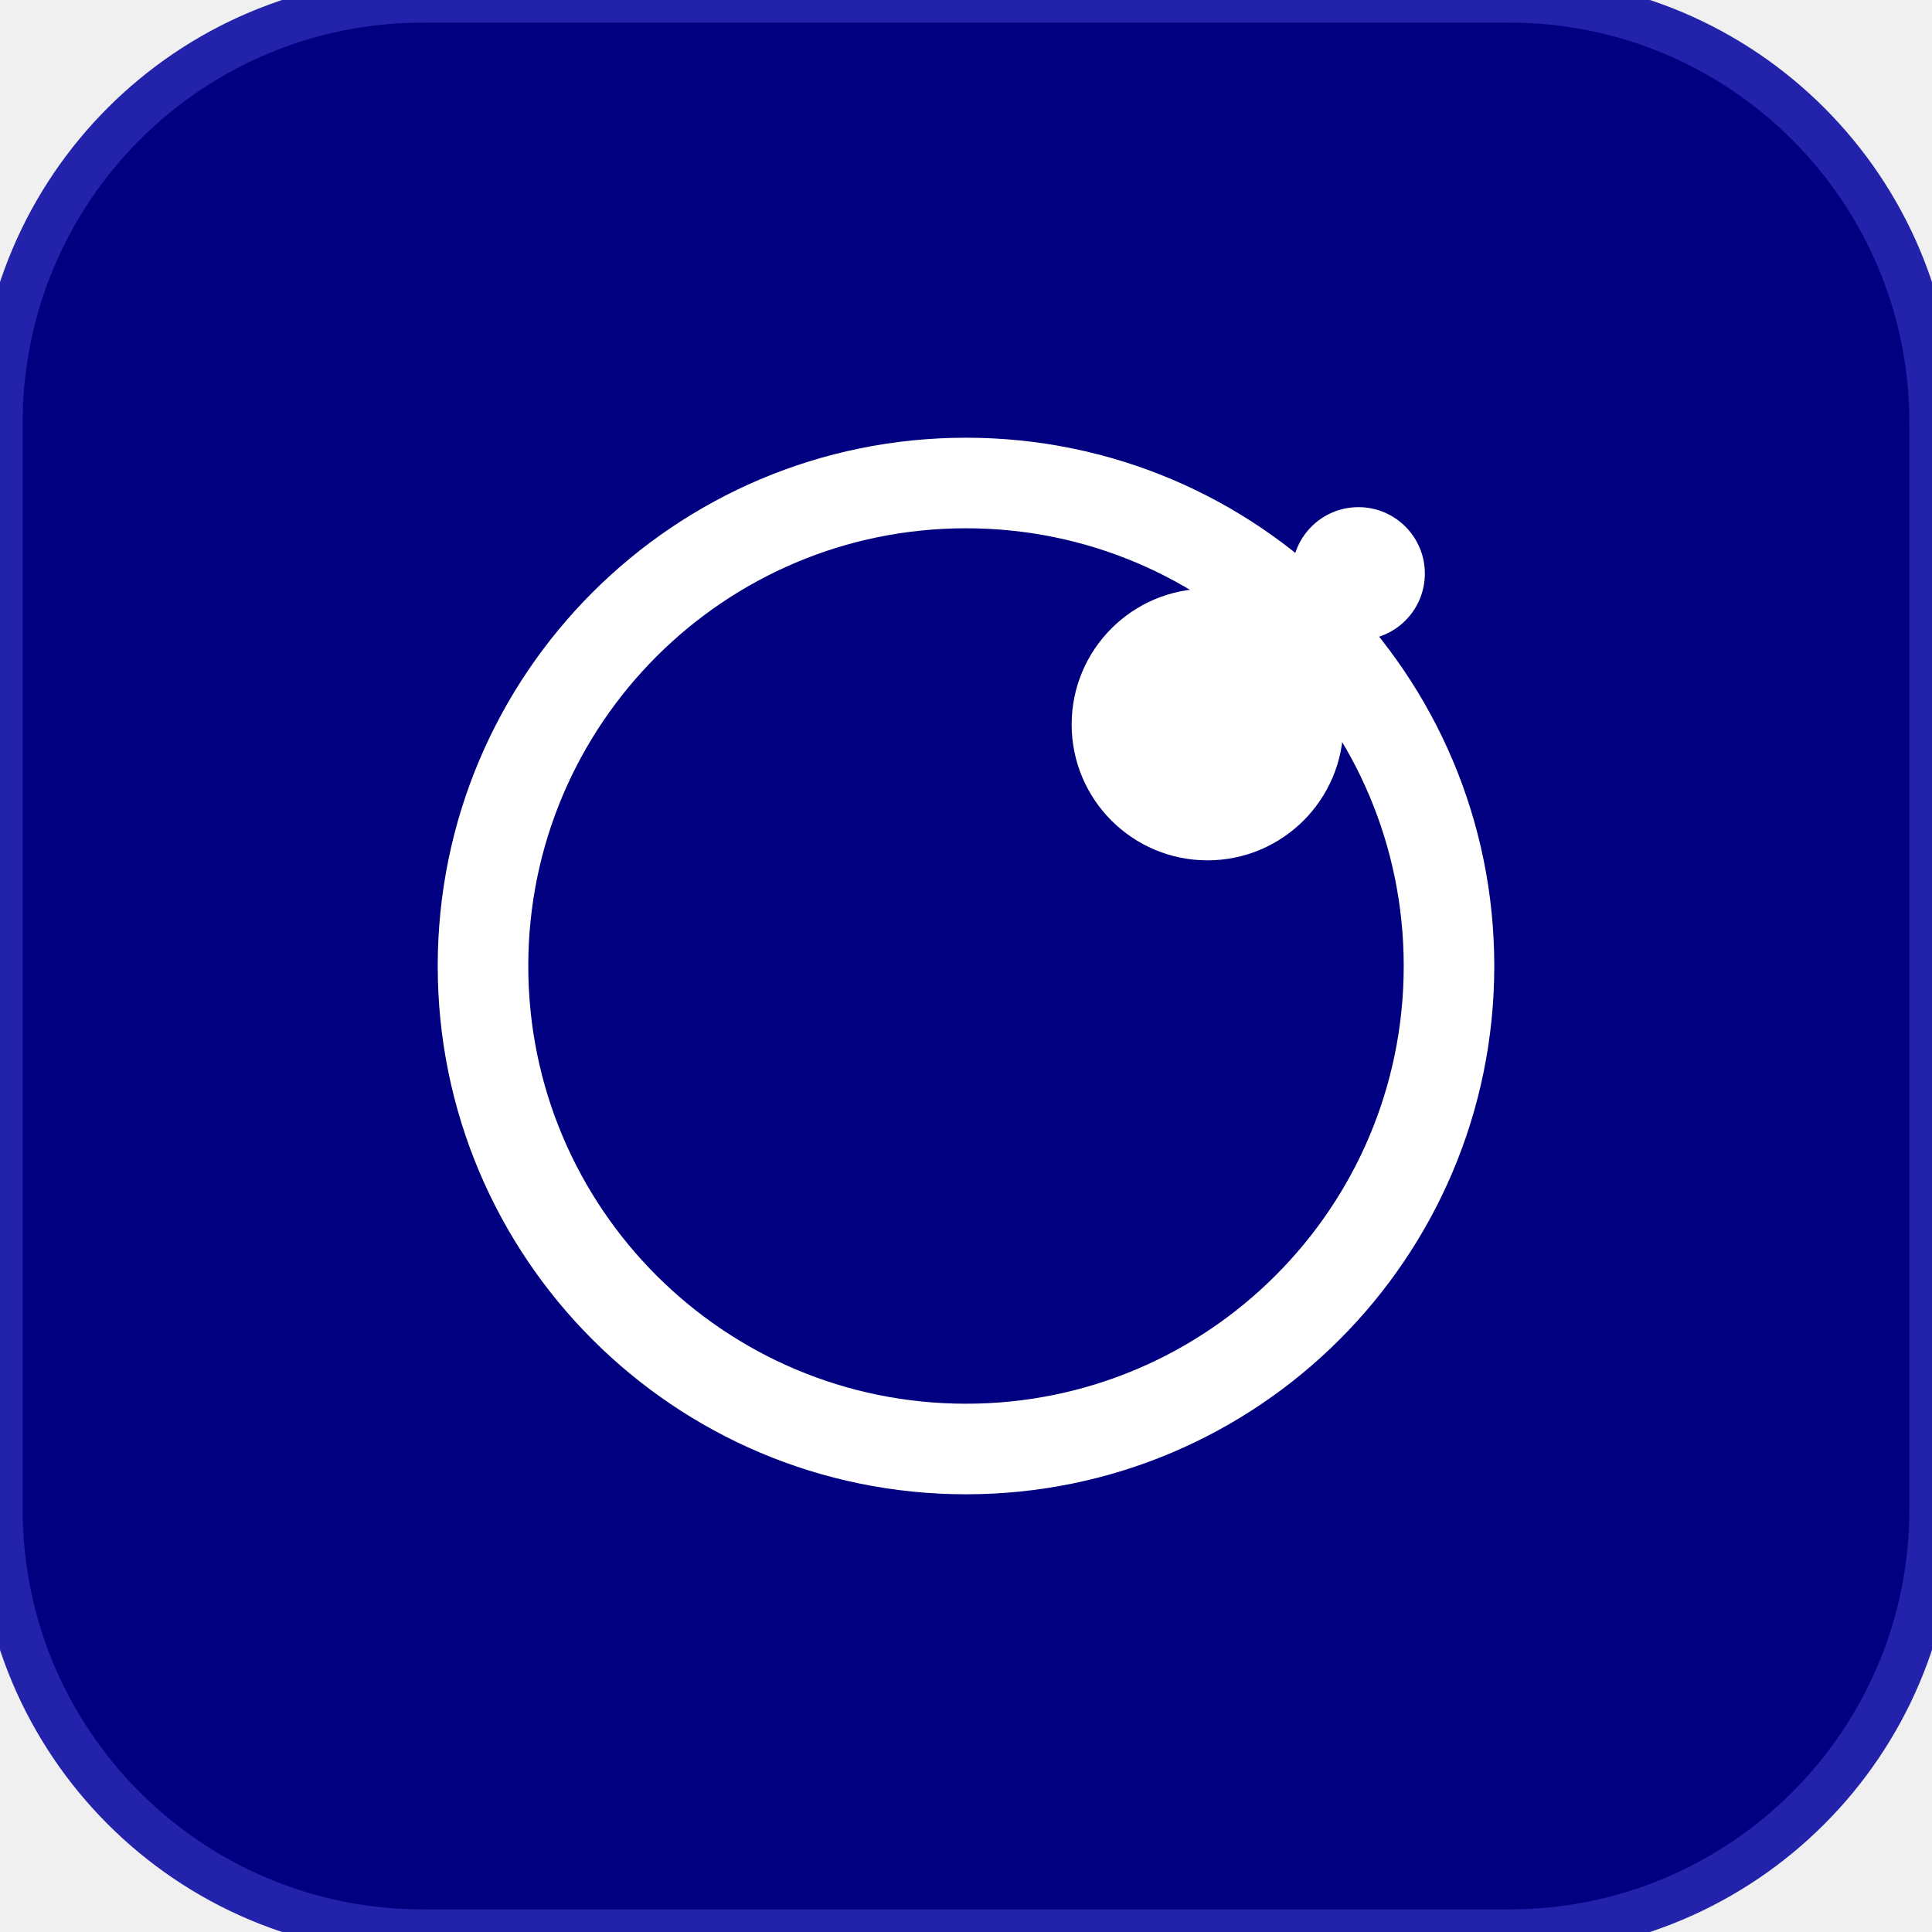
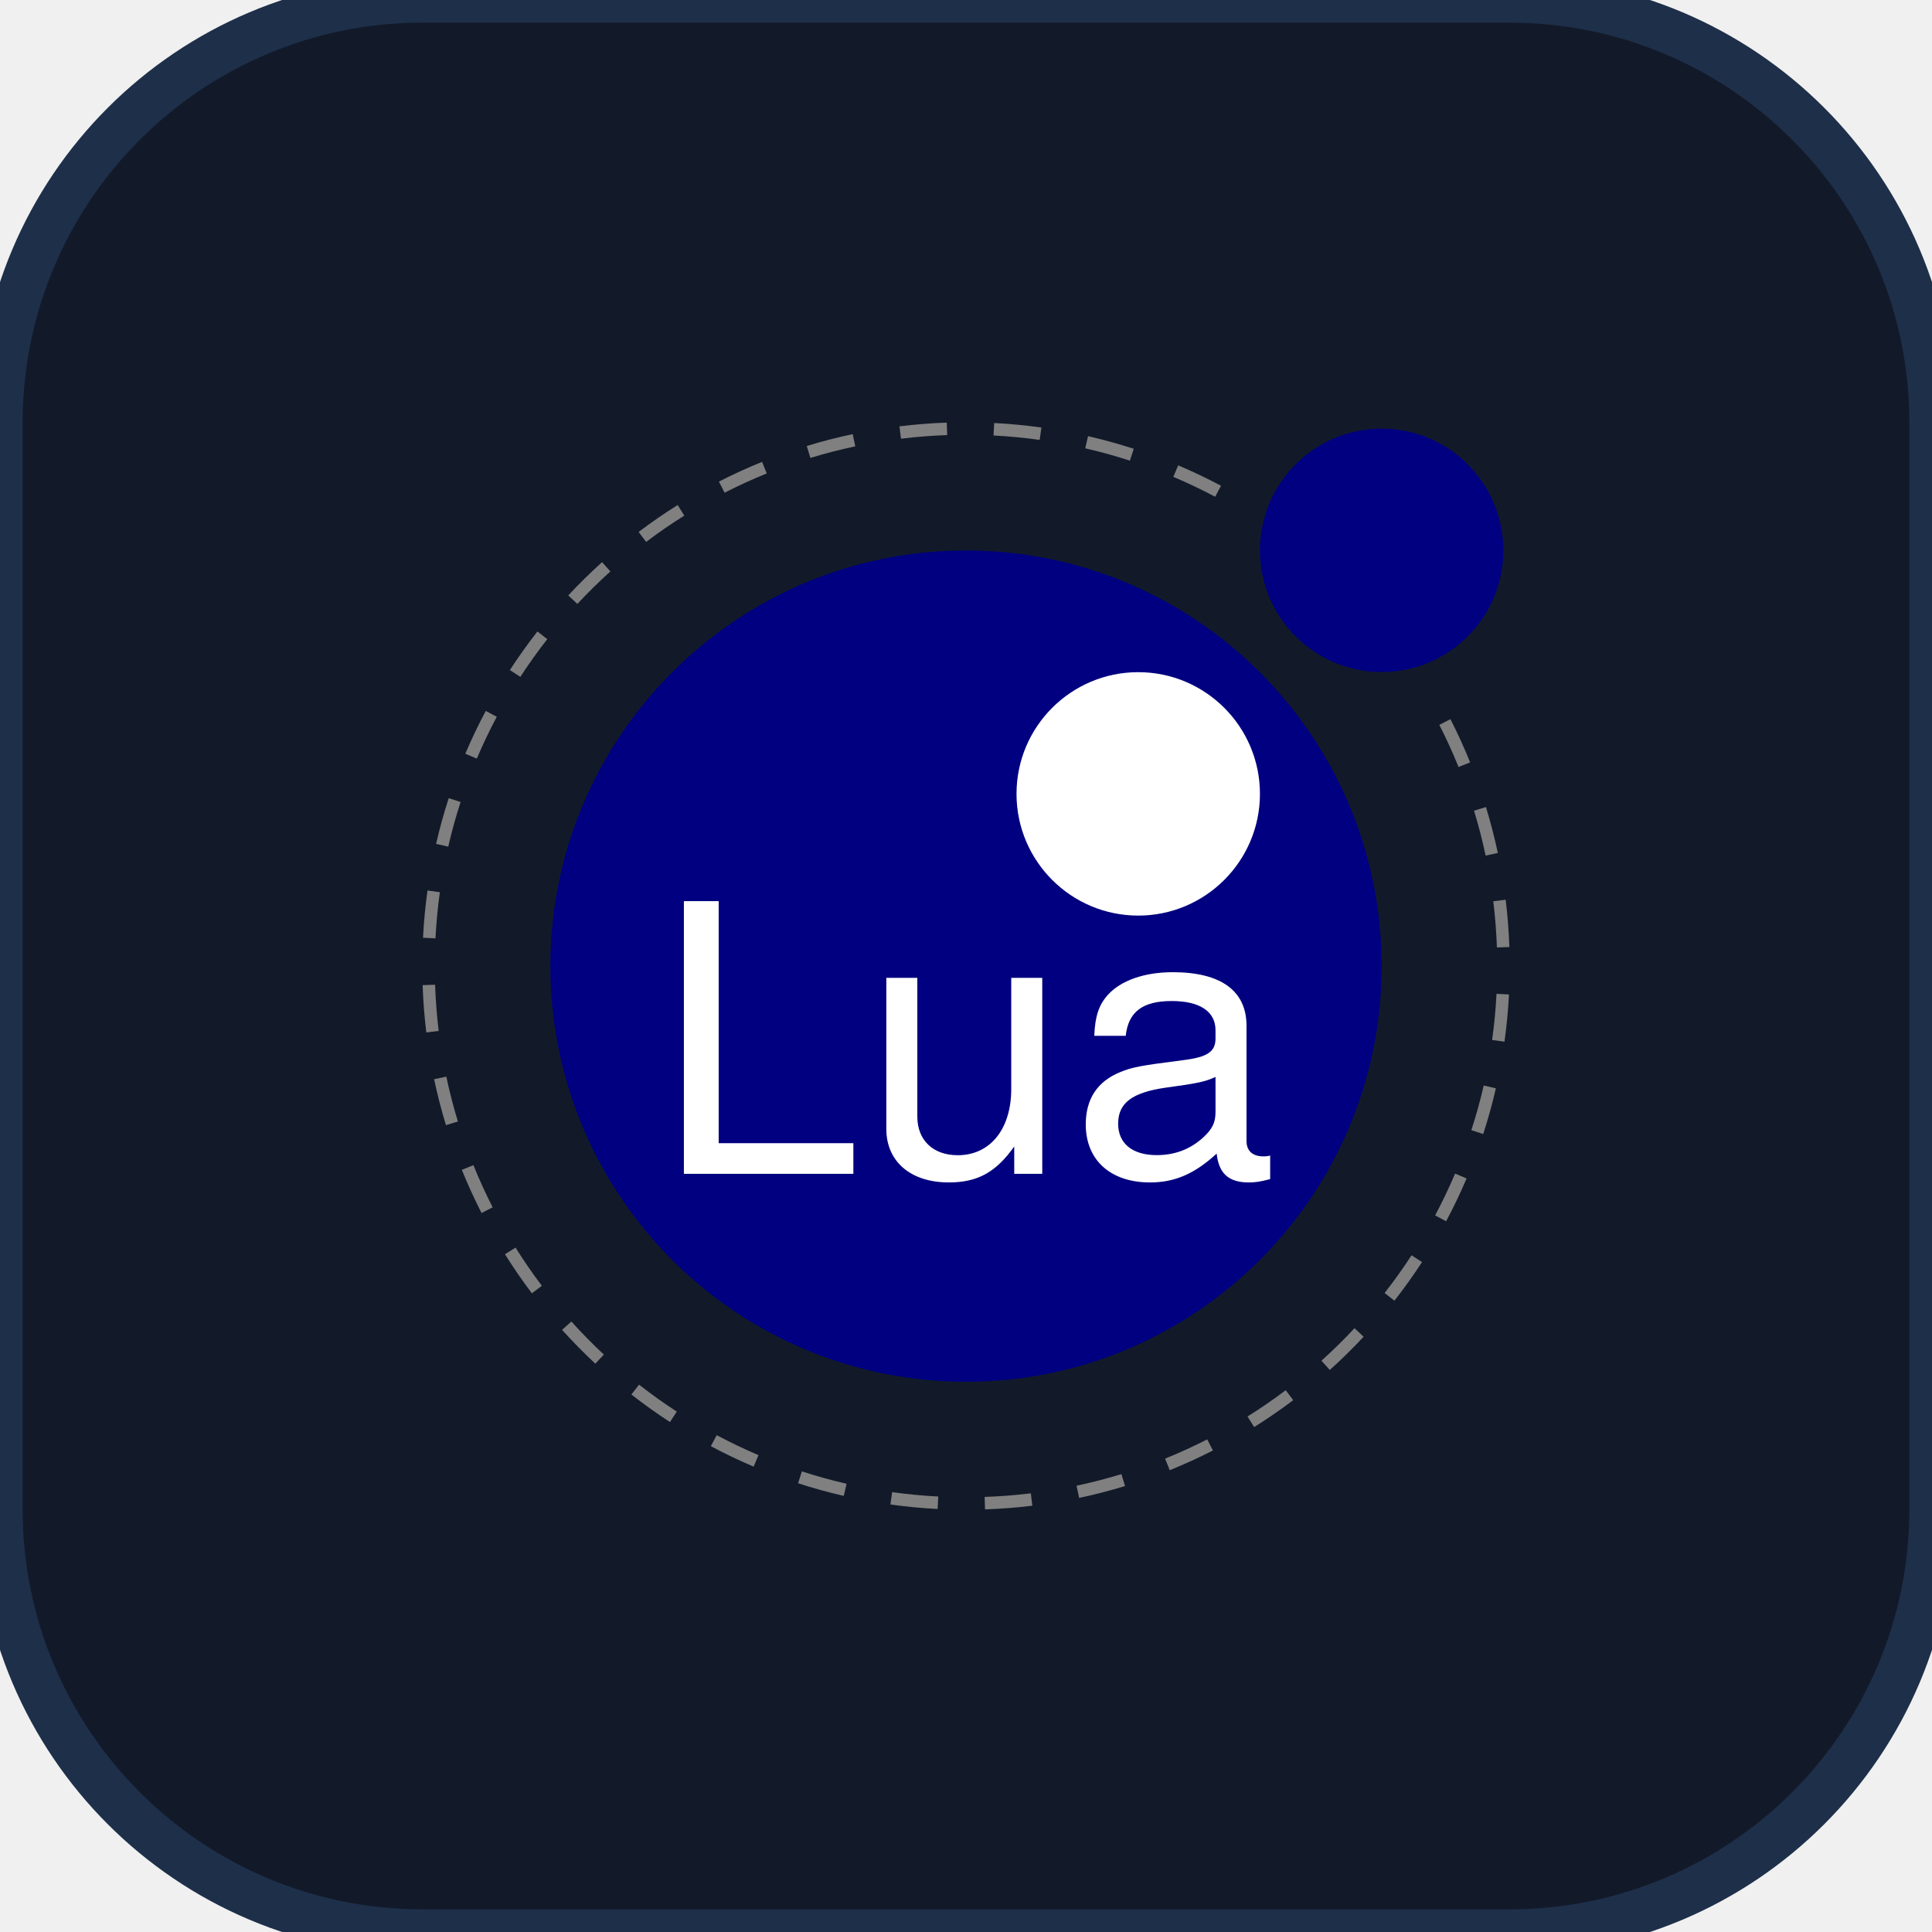
<svg xmlns="http://www.w3.org/2000/svg" viewBox="0 0 64 64" width="64" height="64">
-   <rect width="64" height="64" rx="14" fill="#000080" stroke="#2222aa" stroke-width="1.5" />
-   <g transform="translate(12, 12)">
-     <circle cx="20" cy="20" r="16" fill="#000080" stroke="#ffffff" stroke-width="3" />
-     <circle cx="28" cy="12" r="4.5" fill="#ffffff" />
-     <circle cx="33" cy="7" r="2.2" fill="#ffffff" />
-   </g>
+   <rect width="64" height="64" rx="14" fill="#121a29" stroke="#1e2f4a" stroke-width="1.5" />
+   <svg x="14" y="14" width="36" height="36" viewBox="0 0 128 128">
+     <path fill="#000080" d="M112.956.708c-7.912 0-14.335 6.424-14.335 14.336s6.424 14.335 14.335 14.335 14.335-6.41 14.335-14.335c0-7.912-6.424-14.336-14.335-14.336zM64 15.058c-27.02 0-48.956 21.935-48.956 48.955S36.979 112.97 64 112.97c27.02 0 48.956-21.935 48.956-48.956 0-27.02-21.936-48.956-48.956-48.956z" />
+     <path fill="#fff" d="M84.285 29.392c-7.91 0-14.335 6.424-14.335 14.335s6.424 14.336 14.335 14.336 14.336-6.424 14.336-14.336-6.424-14.335-14.335-14.335zM30.773 56.36v32.119h19.961v-3.611H34.87V56.359Zm57.584 8.37c-3.354 0-6.126.975-7.668 2.692-1.055 1.19-1.488 2.516-1.582 4.801h3.705c.311-2.826 1.988-4.098 5.423-4.098 3.3 0 5.153 1.231 5.153 3.435v.974c0 1.542-.92 2.205-3.827 2.556-5.193.663-5.991.839-7.398 1.407-2.69 1.095-4.057 3.164-4.057 6.166 0 4.193 2.908 6.83 7.574 6.83 2.907 0 5.247-1.014 7.843-3.395.257 2.34 1.407 3.395 3.787 3.395.757 0 1.325-.081 2.515-.392v-2.773a2.917 2.917 0 0 1-.798.095c-1.284 0-1.988-.663-1.988-1.812V71.032c0-4.098-3.002-6.302-8.682-6.302zm-33.742.664V83.19c0 3.84 2.867 6.302 7.357 6.302 3.395 0 5.545-1.19 7.709-4.233v3.219h3.3V65.393h-3.652v13.09c0 4.72-2.475 7.804-6.302 7.804-2.907 0-4.76-1.772-4.76-4.544v-16.35Zm38.773 11.67v4.139c0 1.244-.365 1.988-1.46 3.002-1.502 1.366-3.3 2.07-5.464 2.07-2.867 0-4.544-1.367-4.544-3.706 0-2.42 1.636-3.665 5.558-4.233 3.881-.528 4.68-.703 5.91-1.271z" />
+     <path fill="#808080" d="M61.733 0a64.06 64.06 0 0 0-5.57.436l.179 1.458a62.596 62.596 0 0 1 5.442-.426zm5.585.046-.075 1.468a62.432 62.432 0 0 1 5.433.52L72.88.578a63.91 63.91 0 0 0-5.561-.532Zm-16.665 1.31a63.301 63.301 0 0 0-5.409 1.398l.43 1.405a61.835 61.835 0 0 1 5.284-1.367Zm27.72.237-.33 1.431a62.536 62.536 0 0 1 5.262 1.455l.452-1.397a63.998 63.998 0 0 0-5.384-1.489ZM39.98 4.623a63.447 63.447 0 0 0-5.081 2.323l.668 1.308a61.98 61.98 0 0 1 4.964-2.27zm49.012.41-.573 1.353a62.539 62.539 0 0 1 4.929 2.346l.688-1.298a64.012 64.012 0 0 0-5.044-2.4ZM30.04 9.706a63.95 63.95 0 0 0-4.6 3.17l.886 1.173a62.484 62.484 0 0 1 4.494-3.098zm-8.906 6.728a64.247 64.247 0 0 0-3.983 3.918l1.075 1.001a62.774 62.774 0 0 1 3.891-3.827zm-7.61 8.165a64.04 64.04 0 0 0-3.247 4.546l1.231.8a62.571 62.571 0 0 1 3.172-4.44zm-6.086 9.357a63.459 63.459 0 0 0-2.408 5.042l1.352.574a61.99 61.99 0 0 1 2.352-4.925zm113.623.973-1.31.667a62.616 62.616 0 0 1 2.263 4.967l1.362-.55a64.073 64.073 0 0 0-2.315-5.083zM3.075 44.23a63.382 63.382 0 0 0-1.49 5.385l1.432.328a61.91 61.91 0 0 1 1.455-5.26Zm122.166 1.049-1.404.429a62.513 62.513 0 0 1 1.366 5.285l1.437-.306a63.983 63.983 0 0 0-1.399-5.409zM.574 55.108a64.093 64.093 0 0 0-.528 5.561l1.467.075a62.622 62.622 0 0 1 .516-5.434Zm126.988 1.088-1.458.179a62.465 62.465 0 0 1 .428 5.441l1.468-.05a63.916 63.916 0 0 0-.438-5.57zM1.468 66.205 0 66.255a64.082 64.082 0 0 0 .435 5.57l1.458-.179a62.61 62.61 0 0 1-.425-5.441Zm125.018 1.071a62.63 62.63 0 0 1-.518 5.434l1.455.203a64.16 64.16 0 0 0 .53-5.561zM2.79 77.031l-1.437.304a63.332 63.332 0 0 0 1.398 5.41l1.405-.43A61.864 61.864 0 0 1 2.79 77.03Zm122.188 1.046a61.966 61.966 0 0 1-1.457 5.26l1.397.454a63.43 63.43 0 0 0 1.492-5.384zM5.981 87.459l-1.362.551a63.434 63.434 0 0 0 2.323 5.082l1.307-.669a61.968 61.968 0 0 1-2.268-4.964Zm115.627.99a61.98 61.98 0 0 1-2.354 4.925l1.296.69a63.447 63.447 0 0 0 2.41-5.04zM10.944 97.17l-1.245.78a63.949 63.949 0 0 0 3.17 4.6l1.172-.885a62.481 62.481 0 0 1-3.097-4.495zm105.534.904a62.546 62.546 0 0 1-3.173 4.44l1.156.906a64.024 64.024 0 0 0 3.249-4.545zm-98.96 7.8-1.092.983a64.235 64.235 0 0 0 3.917 3.983l1.002-1.074a62.77 62.77 0 0 1-3.827-3.892zm92.24.79a62.76 62.76 0 0 1-3.893 3.826l.983 1.092a64.221 64.221 0 0 0 3.984-3.916zm-84.263 6.648-.906 1.157a64.026 64.026 0 0 0 4.546 3.248l.8-1.232a62.554 62.554 0 0 1-4.44-3.173zm76.16.654a62.475 62.475 0 0 1-4.495 3.096l.78 1.245a63.945 63.945 0 0 0 4.6-3.17zm-67.018 5.294-.691 1.296a63.45 63.45 0 0 0 5.04 2.409l.575-1.352a61.984 61.984 0 0 1-4.924-2.353zm57.775.496a61.956 61.956 0 0 1-4.964 2.268l.551 1.362a63.425 63.425 0 0 0 5.082-2.322zm-47.74 3.77-.453 1.396a63.419 63.419 0 0 0 5.385 1.49l.329-1.43a61.949 61.949 0 0 1-5.26-1.456zm37.632.322a62.05 62.05 0 0 1-5.284 1.365l.304 1.437a63.361 63.361 0 0 0 5.41-1.398zm-27.003 2.122-.203 1.455a64.093 64.093 0 0 0 5.561.529l.075-1.467a62.605 62.605 0 0 1-5.433-.517zm16.335.139a62.635 62.635 0 0 1-5.442.424l.05 1.468a64.114 64.114 0 0 0 5.57-.434z" />
+   </svg>
</svg>
